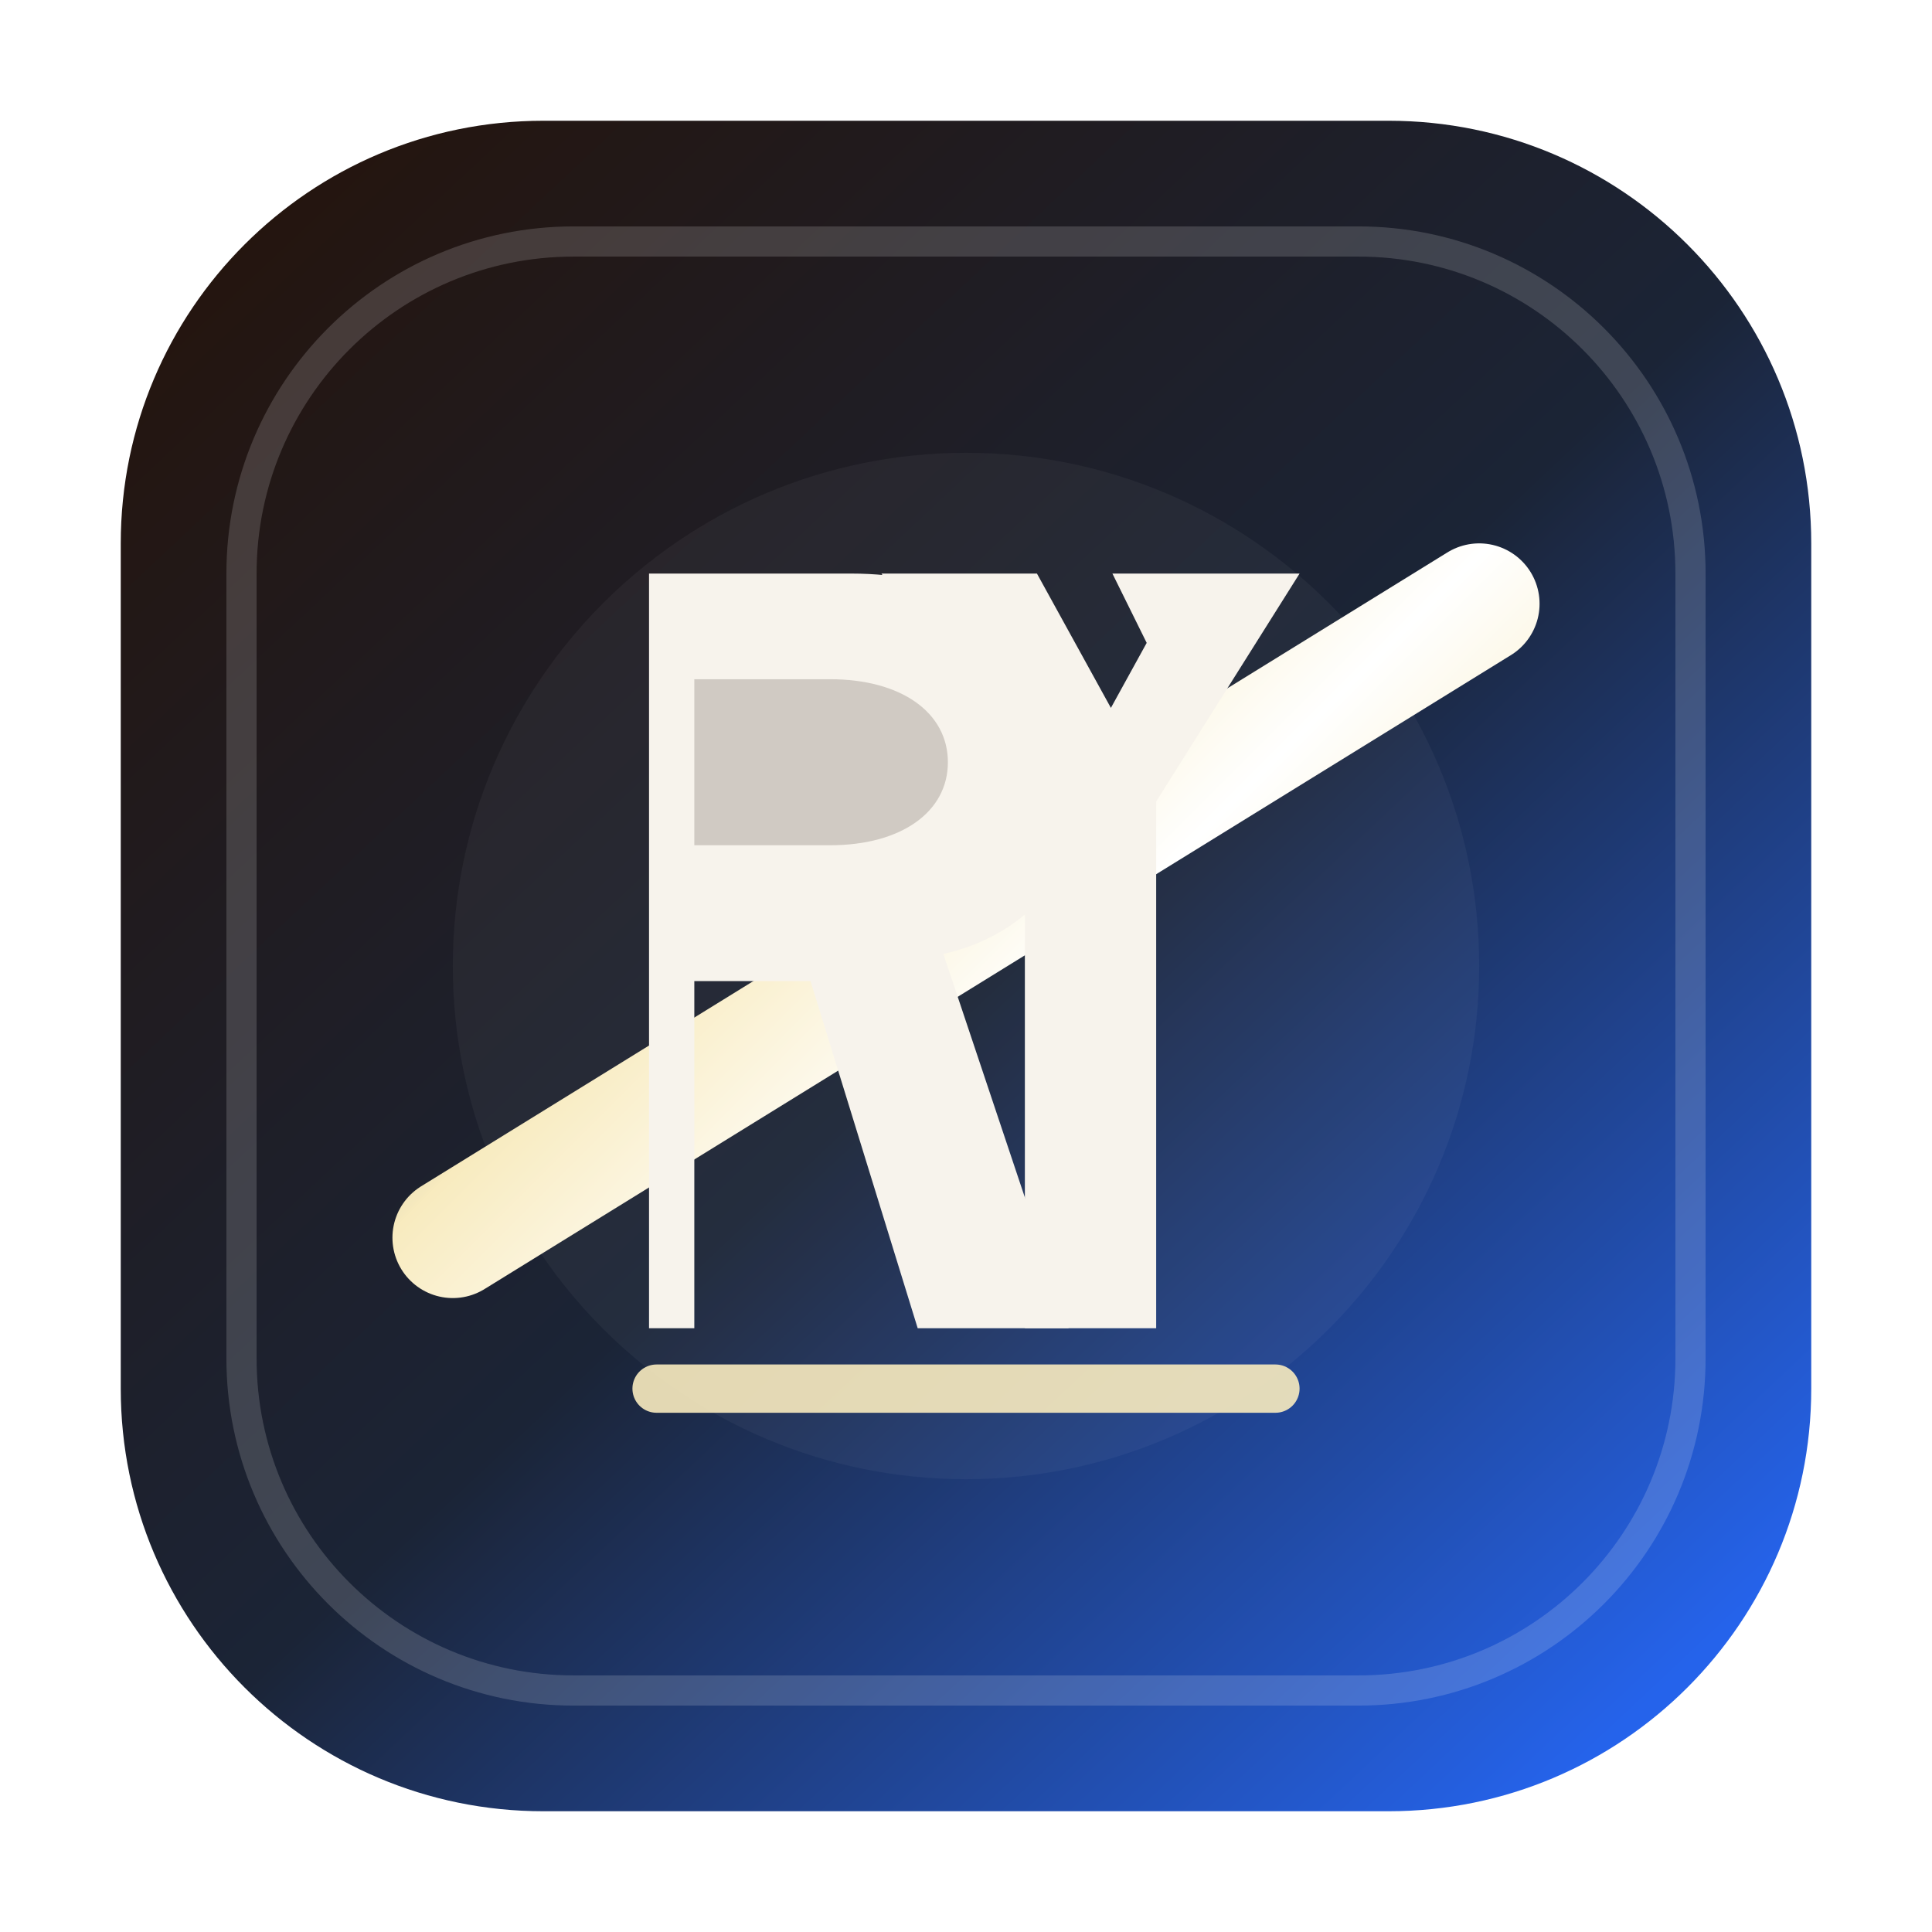
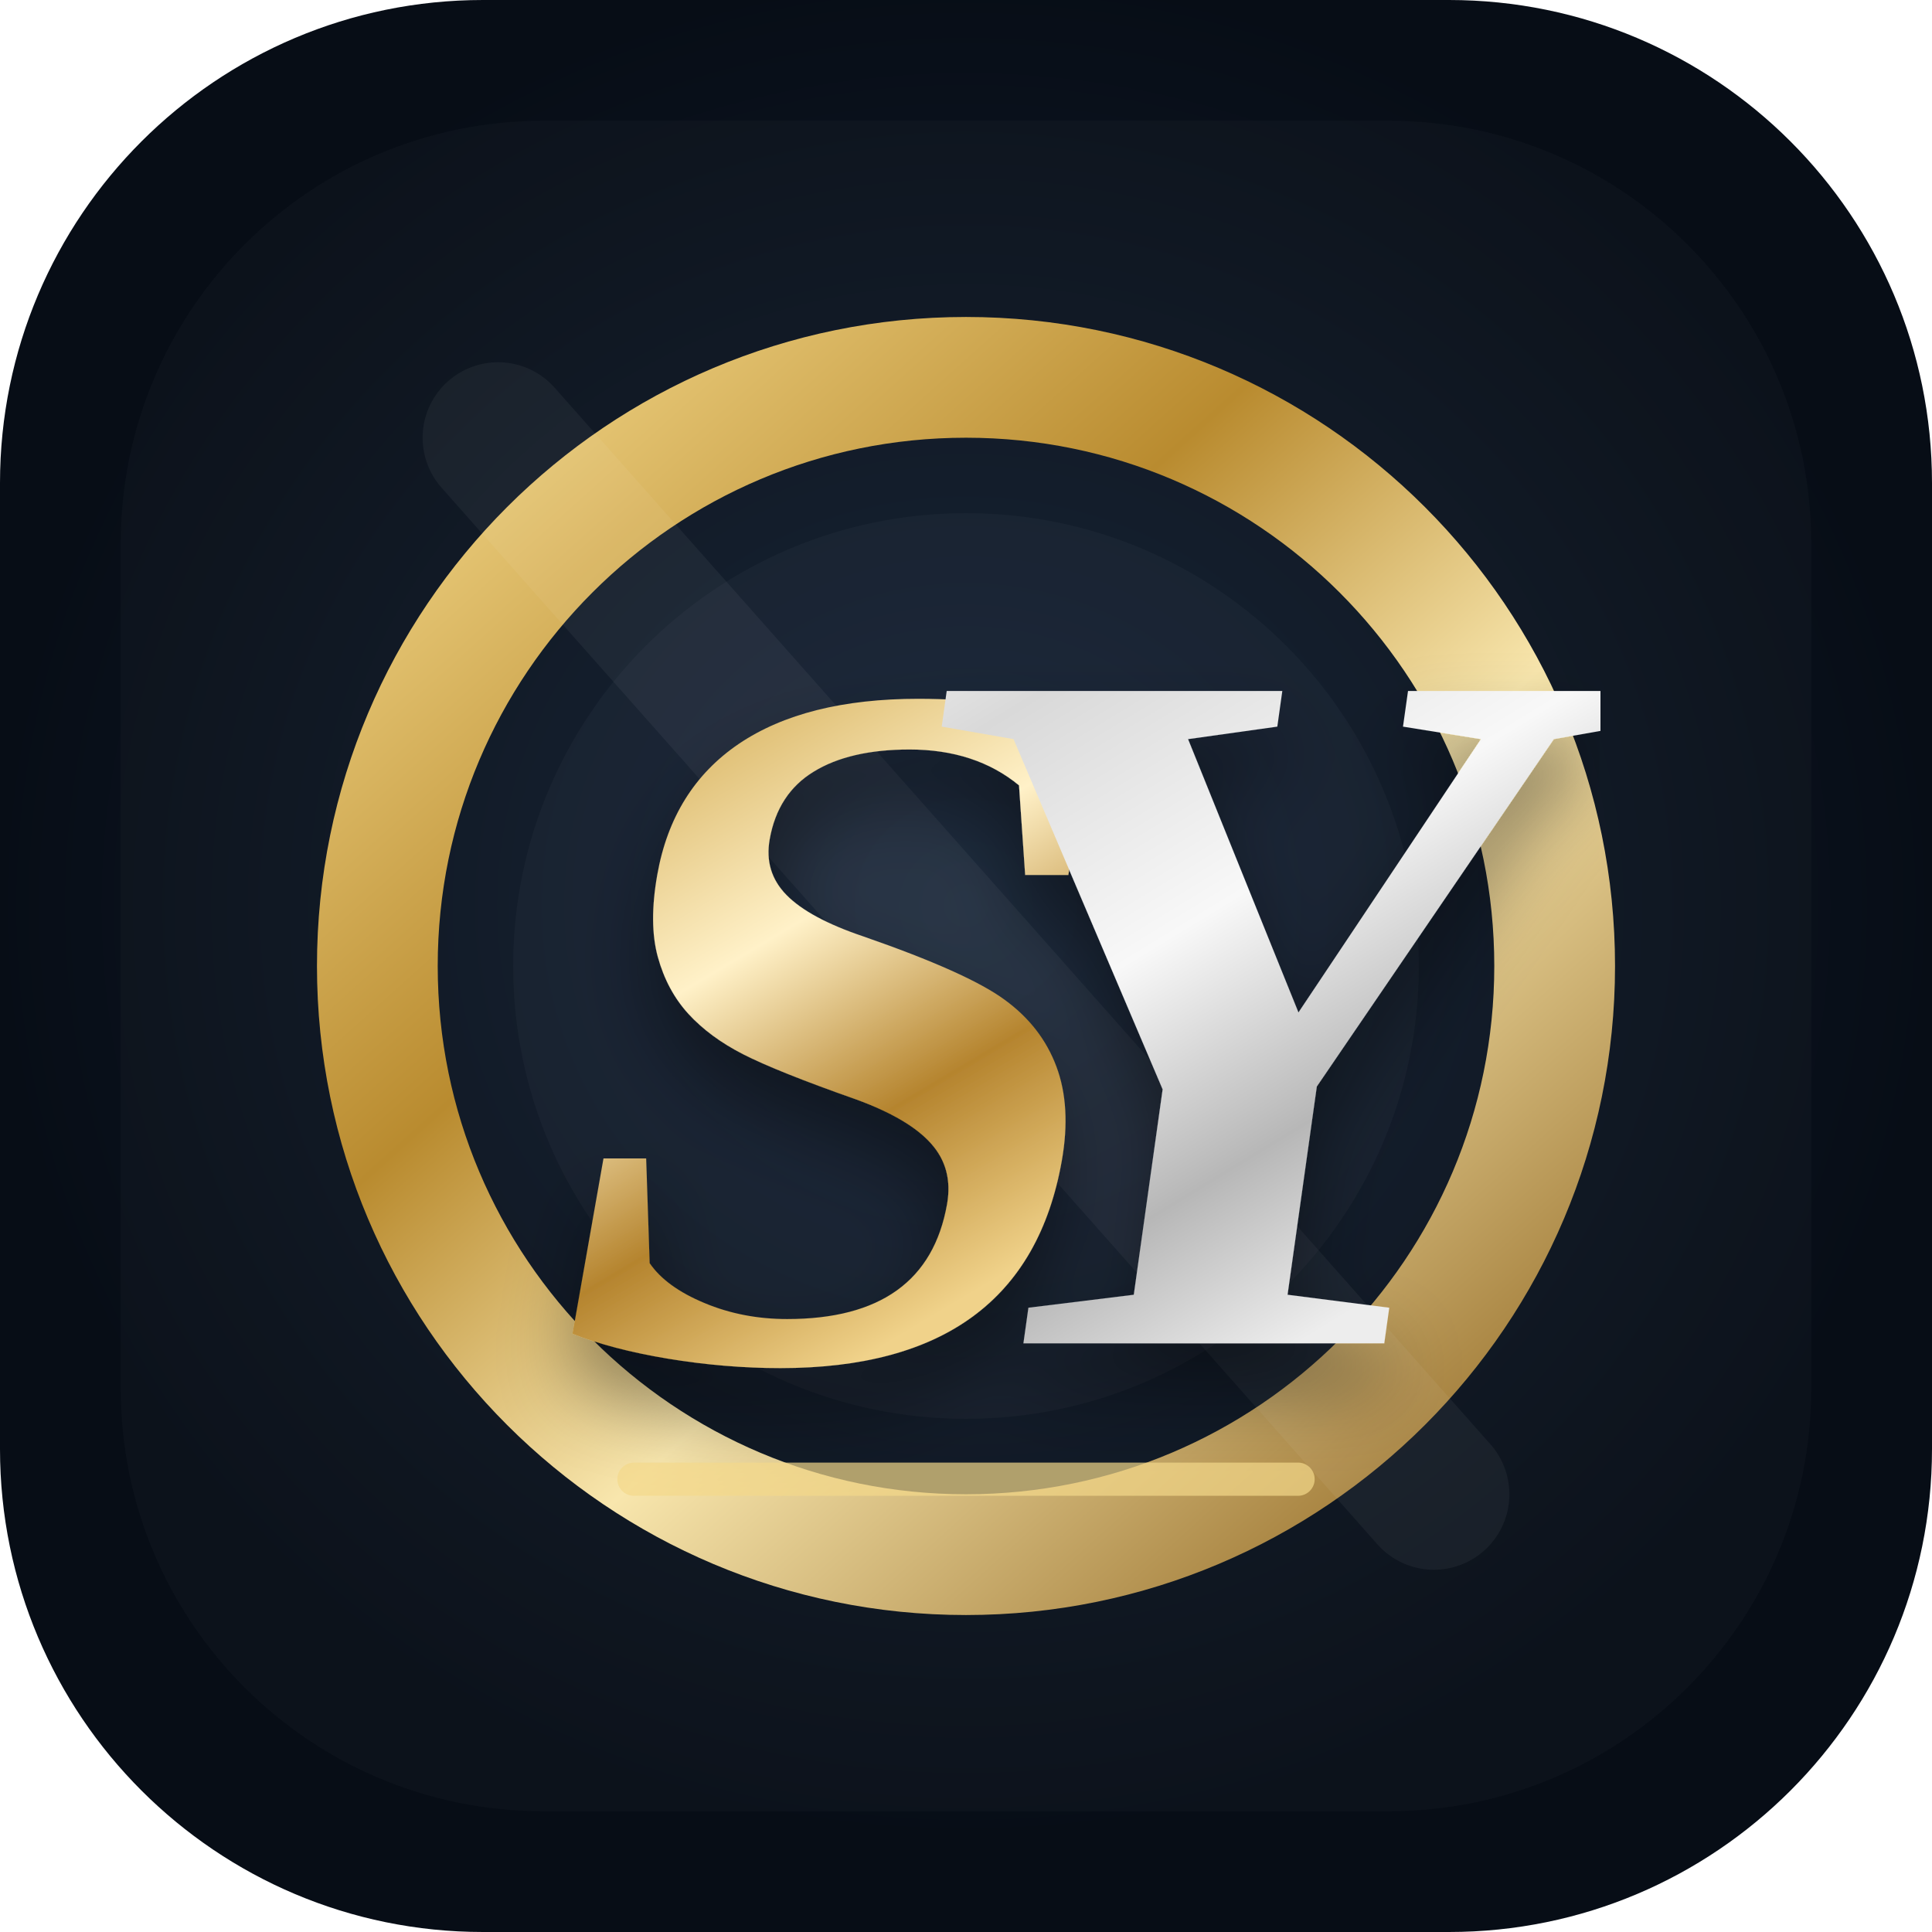
<svg xmlns="http://www.w3.org/2000/svg" width="128" height="128" viewBox="0 0 128 128" fill="none">
  <defs>
-     <linearGradient id="bg" x1="18" y1="14" x2="110" y2="112" gradientUnits="userSpaceOnUse">
-       <stop offset="0" stop-color="#24150F" />
-       <stop offset="0.52" stop-color="#1B2436" />
-       <stop offset="1" stop-color="#2563EB" />
+     <radialGradient id="bgGlow" cx="0" cy="0" r="1" gradientUnits="userSpaceOnUse" gradientTransform="translate(64 60) rotate(90) scale(62 64)">
+       <stop offset="0" stop-color="#132235" />
+       <stop offset="0.55" stop-color="#0d1624" />
+       <stop offset="1" stop-color="#070d16" />
+     </radialGradient>
+     <linearGradient id="ring" x1="28" y1="24" x2="100" y2="104" gradientUnits="userSpaceOnUse">
+       <stop offset="0" stop-color="#f4d98b" />
+       <stop offset="0.35" stop-color="#b98b2f" />
+       <stop offset="0.6" stop-color="#f8e6ad" />
+       <stop offset="1" stop-color="#8f651f" />
    </linearGradient>
-     <linearGradient id="stroke" x1="30" y1="30" x2="98" y2="98" gradientUnits="userSpaceOnUse">
-       <stop offset="0" stop-color="#F8EBBF" stop-opacity="0" />
-       <stop offset="0.35" stop-color="#F8EBBF" />
-       <stop offset="0.55" stop-color="#FFFFFF" />
-       <stop offset="0.75" stop-color="#F8EBBF" />
-       <stop offset="1" stop-color="#F8EBBF" stop-opacity="0" />
+     <linearGradient id="sGold" x1="34" y1="38" x2="70" y2="92" gradientUnits="userSpaceOnUse">
+       <stop offset="0" stop-color="#f6e3b1" />
+       <stop offset="0.28" stop-color="#d7b25f" />
+       <stop offset="0.55" stop-color="#fff1c8" />
+       <stop offset="0.78" stop-color="#b5842e" />
+       <stop offset="1" stop-color="#f0d28a" />
    </linearGradient>
+     <linearGradient id="ySilver" x1="58" y1="38" x2="94" y2="92" gradientUnits="userSpaceOnUse">
+       <stop offset="0" stop-color="#ffffff" />
+       <stop offset="0.25" stop-color="#d9d9d9" />
+       <stop offset="0.55" stop-color="#f8f8f8" />
+       <stop offset="0.8" stop-color="#b7b7b7" />
+       <stop offset="1" stop-color="#ededed" />
+     </linearGradient>
+     <filter id="shadow" x="22" y="22" width="84" height="84" filterUnits="userSpaceOnUse" color-interpolation-filters="sRGB">
+       <feDropShadow dx="0" dy="3" stdDeviation="2.5" flood-color="#000000" flood-opacity="0.42" />
+     </filter>
  </defs>
-   <rect x="8" y="8" width="112" height="112" rx="28" fill="url(#bg)" />
-   <rect x="16" y="16" width="96" height="96" rx="22" stroke="rgba(255,255,255,0.16)" stroke-width="2" />
-   <circle cx="64" cy="64" r="34" fill="rgba(255,255,255,0.04)" />
-   <path d="M30 82L98 40" stroke="url(#stroke)" stroke-width="8" stroke-linecap="round" />
-   <path d="M43 38H56.4C62.7 38 67.6 40.5 70.3 44.9C72.7 48.8 72.8 53.7 70.6 57.4C68.9 60.3 66.1 62.4 62.5 63.2L70.8 88H60.8L53.7 65H46V88H43V38Z" fill="#F7F3EC" />
-   <path d="M46 45V56H55C59.7 56 62.8 53.8 62.8 50.5C62.8 47.2 59.7 45 55 45H46Z" fill="#24150F" fill-opacity="0.18" />
-   <path d="M73.6 38H84L78.3 47.3L73.7 38H86.1L76.6 53.1V88H67.9V53.2L58.4 38H68.7L73.6 46.9L78.5 38H73.6Z" fill="#F7F3EC" />
-   <path d="M43.5 92H84.5" stroke="#F8EBBF" stroke-width="3.2" stroke-linecap="round" opacity="0.9" />
+   <rect width="128" height="128" rx="32" fill="url(#bgGlow)" />
+   <rect x="8" y="8" width="112" height="112" rx="28" fill="rgba(255,255,255,0.02)" />
+   <circle cx="64" cy="64" r="39" stroke="url(#ring)" stroke-width="8" />
+   <circle cx="64" cy="64" r="30" fill="rgba(255,255,255,0.03)" />
+   <path d="M33 29L95 99" stroke="rgba(255,255,255,0.05)" stroke-width="10" stroke-linecap="round" />
+   <g filter="url(#shadow)">
+     <text x="50" y="90" fill="url(#sGold)" font-family="Georgia, 'Times New Roman', serif" font-size="66" font-weight="900" letter-spacing="-8" transform="skewX(-10)">
+       S
+     </text>
+     <text x="68" y="89" fill="url(#ySilver)" font-family="Georgia, 'Times New Roman', serif" font-size="66" font-weight="900" letter-spacing="-8" transform="skewX(-8)">
+       Y
+     </text>
+   </g>
+   <path d="M42 98H86" stroke="#f4d98b" stroke-opacity="0.7" stroke-width="2.2" stroke-linecap="round" />
</svg>
